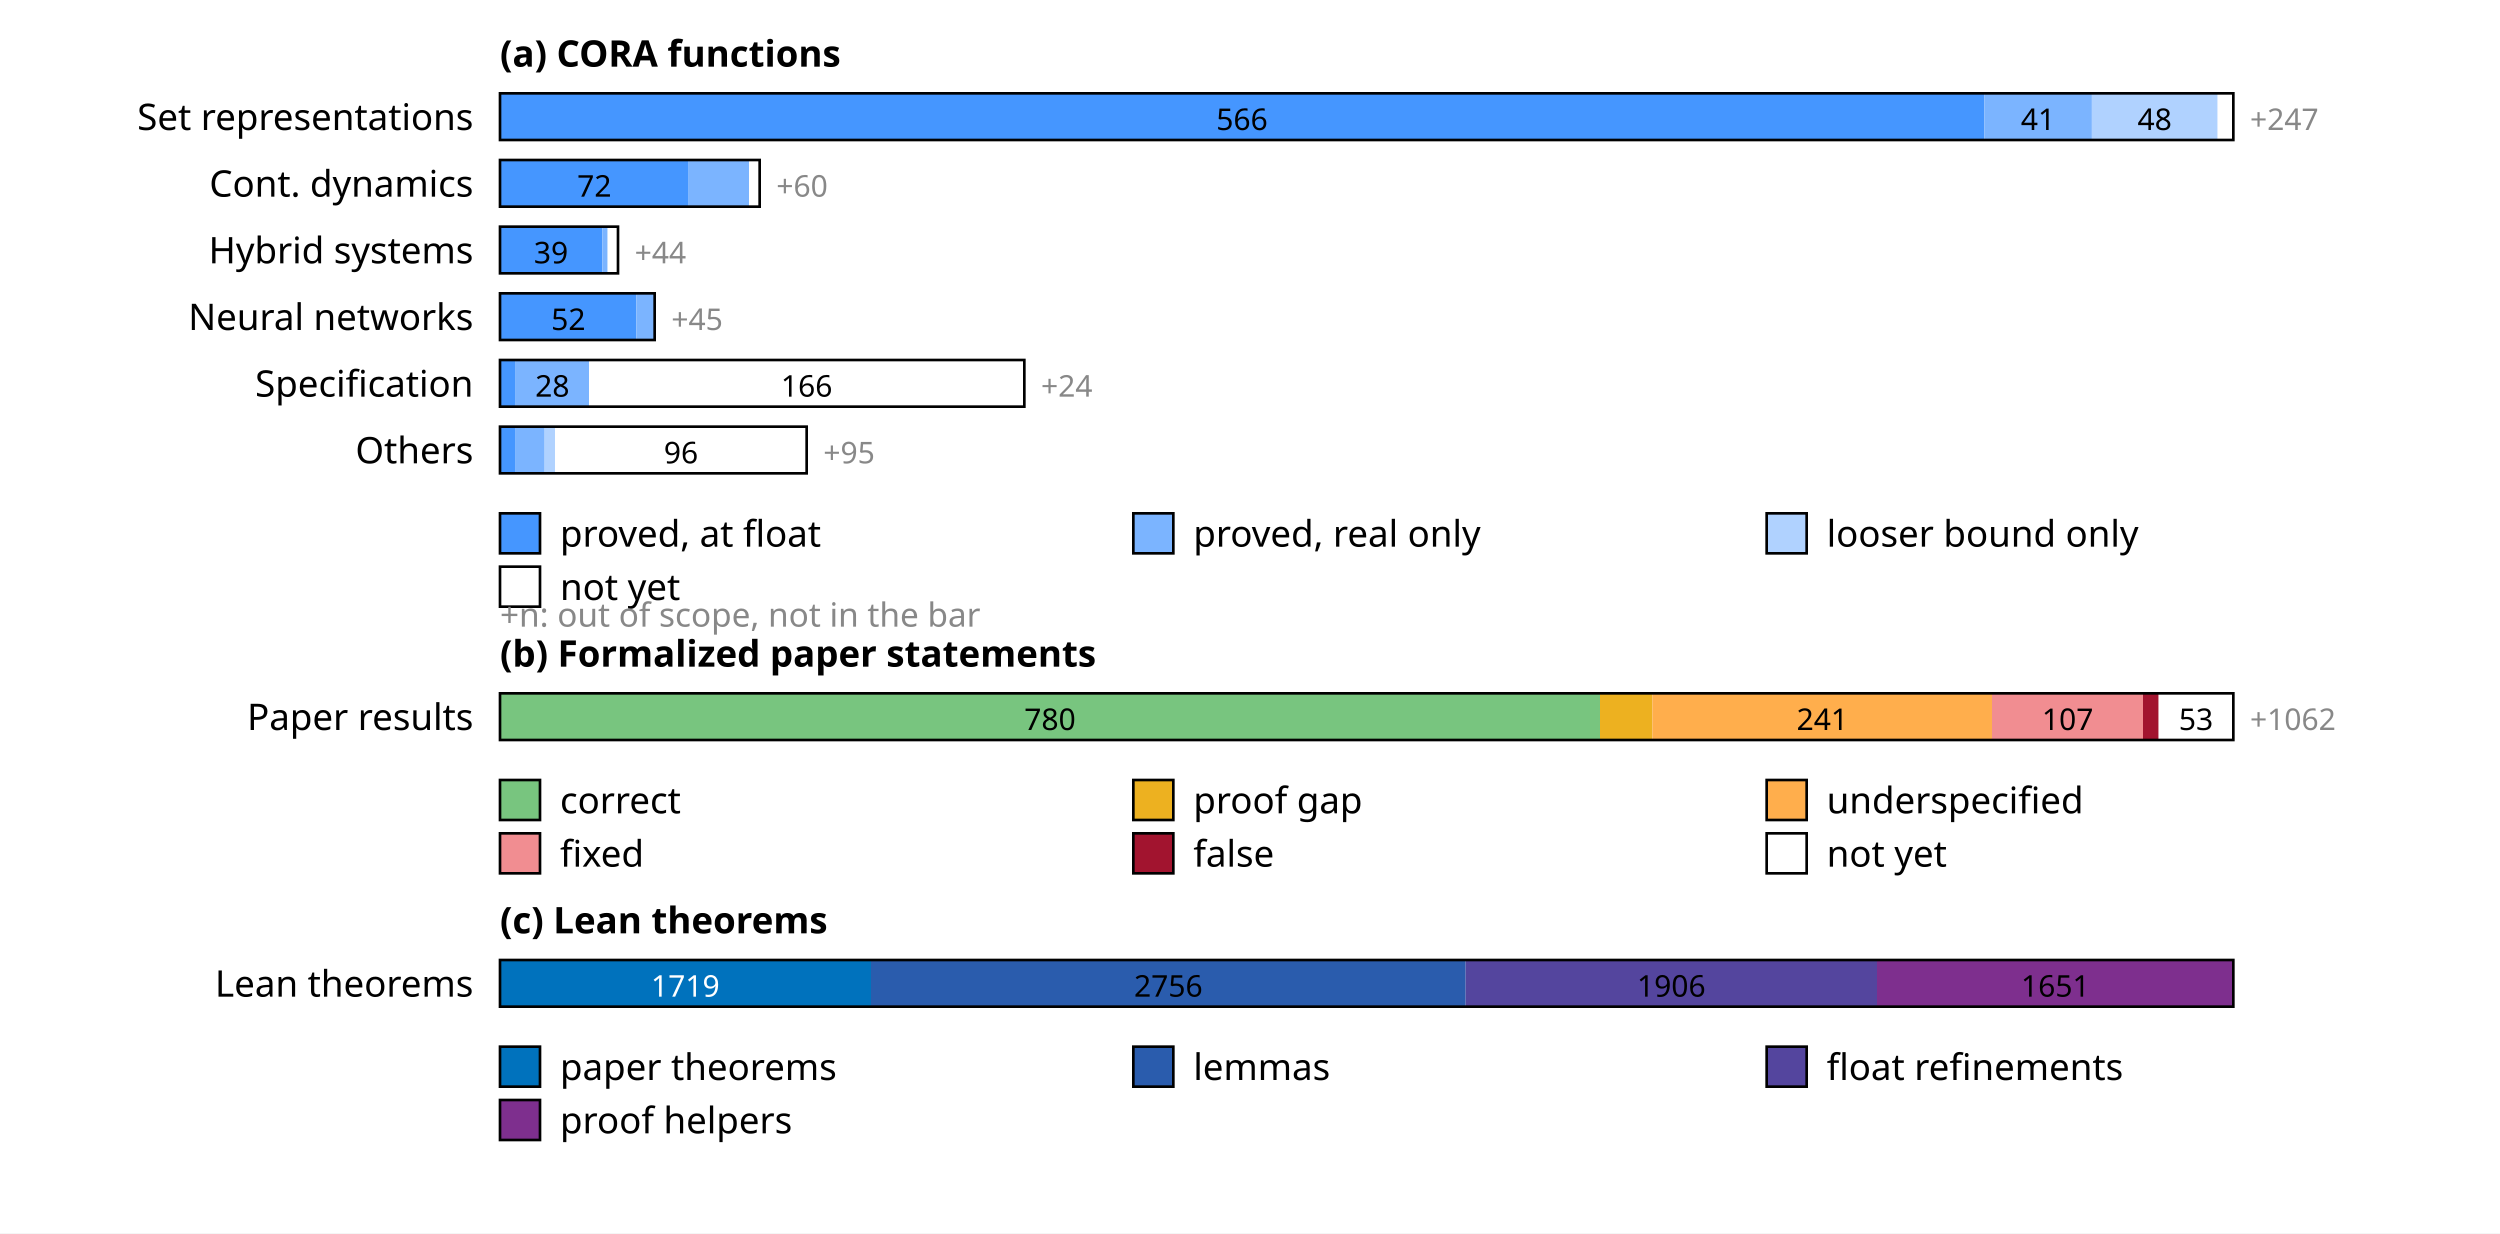
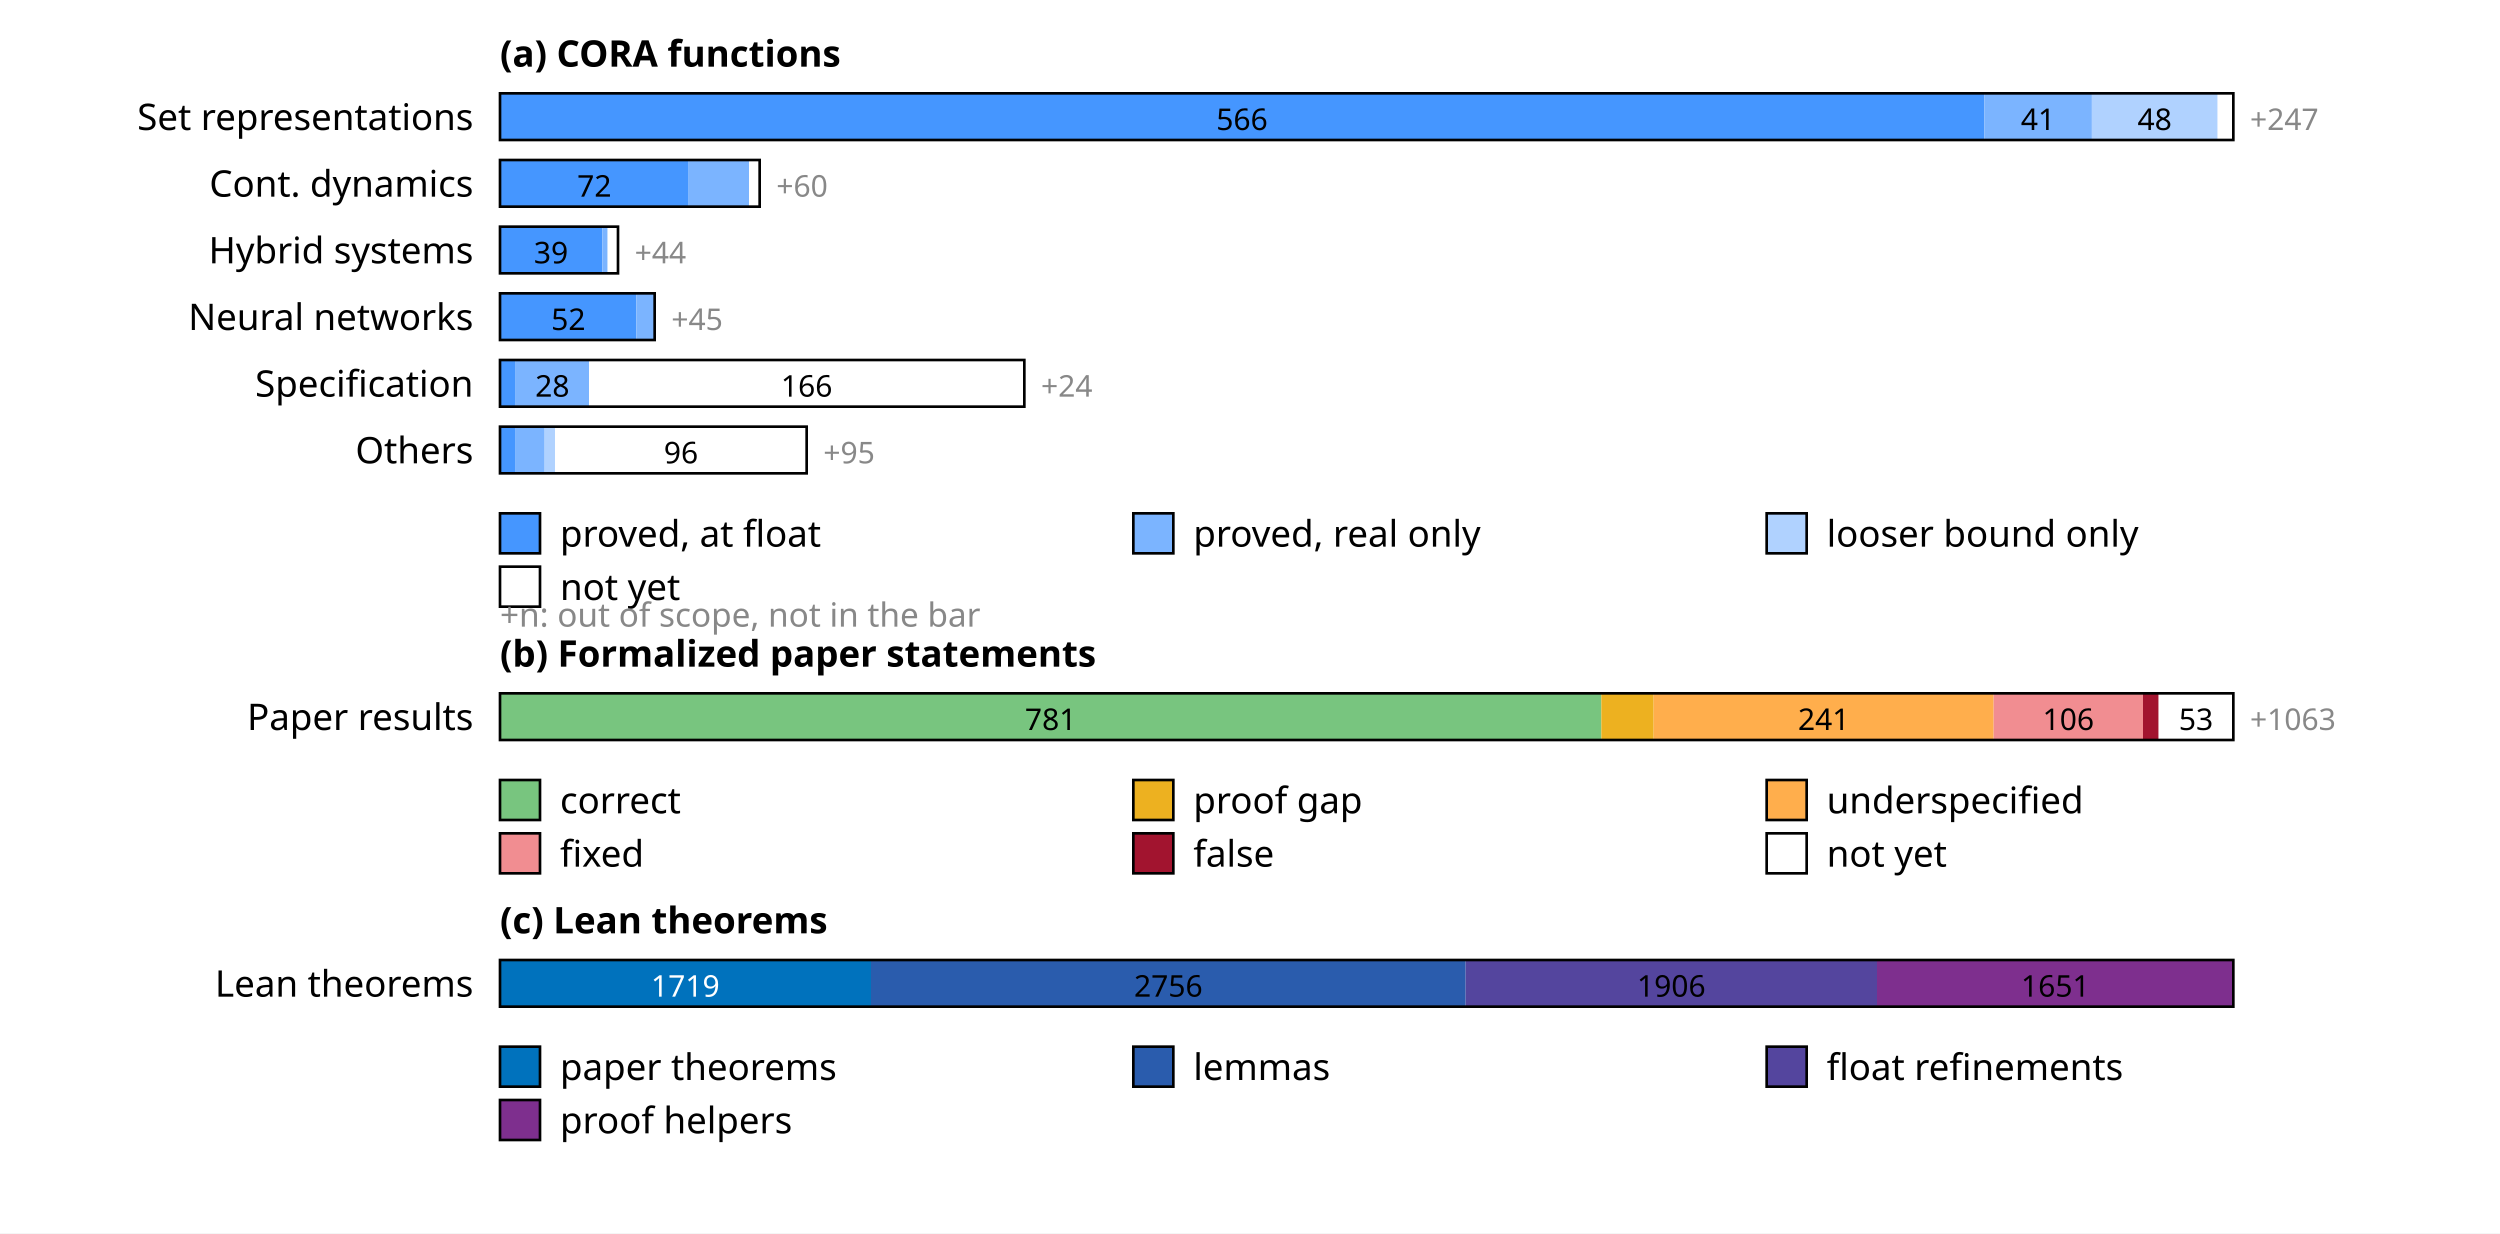
<svg xmlns="http://www.w3.org/2000/svg" width="750" height="370" font-family="sans-serif" font-size="11">
  <rect width="100%" height="100%" fill="white" />
  <text x="150" y="20" font-weight="bold">(a) CORA functions</text>
  <text x="142" y="39" text-anchor="end">Set representations</text>
  <rect x="150.0" y="28" width="445.3" height="14" fill="rgb(69,150,255)" />
  <text x="372.6" y="39" text-anchor="middle" font-size="9" fill="#000">566</text>
  <rect x="595.3" y="28" width="32.3" height="14" fill="rgb(123,180,255)" />
  <text x="611.4" y="39" text-anchor="middle" font-size="9" fill="#000">41</text>
  <rect x="627.5" y="28" width="37.8" height="14" fill="rgb(176,210,255)" />
  <text x="646.4" y="39" text-anchor="middle" font-size="9" fill="#000">48</text>
  <rect x="665.3" y="28" width="4.7" height="14" fill="rgb(255,255,255)" />
  <rect x="150" y="28" width="520.0" height="14" fill="none" stroke="#000" stroke-width="0.8" />
  <text x="675.0" y="39" font-size="9" fill="#888">+247</text>
  <text x="142" y="59" text-anchor="end">Cont. dynamics</text>
  <rect x="150.0" y="48" width="56.6" height="14" fill="rgb(69,150,255)" />
  <text x="178.3" y="59" text-anchor="middle" font-size="9" fill="#000">72</text>
  <rect x="206.6" y="48" width="18.1" height="14" fill="rgb(123,180,255)" />
  <rect x="224.7" y="48" width="3.1" height="14" fill="rgb(255,255,255)" />
  <rect x="150" y="48" width="77.9" height="14" fill="none" stroke="#000" stroke-width="0.8" />
  <text x="232.9" y="59" font-size="9" fill="#888">+60</text>
  <text x="142" y="79" text-anchor="end">Hybrid systems</text>
  <rect x="150.0" y="68" width="30.7" height="14" fill="rgb(69,150,255)" />
  <text x="165.3" y="79" text-anchor="middle" font-size="9" fill="#000">39</text>
  <rect x="180.7" y="68" width="1.6" height="14" fill="rgb(123,180,255)" />
  <rect x="182.3" y="68" width="3.1" height="14" fill="rgb(255,255,255)" />
  <rect x="150" y="68" width="35.4" height="14" fill="none" stroke="#000" stroke-width="0.8" />
  <text x="190.4" y="79" font-size="9" fill="#888">+44</text>
  <text x="142" y="99" text-anchor="end">Neural networks</text>
  <rect x="150.0" y="88" width="40.9" height="14" fill="rgb(69,150,255)" />
  <text x="170.5" y="99" text-anchor="middle" font-size="9" fill="#000">52</text>
  <rect x="190.9" y="88" width="5.5" height="14" fill="rgb(123,180,255)" />
  <rect x="150" y="88" width="46.4" height="14" fill="none" stroke="#000" stroke-width="0.8" />
  <text x="201.4" y="99" font-size="9" fill="#888">+45</text>
  <text x="142" y="119" text-anchor="end">Specification</text>
  <rect x="150.0" y="108" width="4.7" height="14" fill="rgb(69,150,255)" />
  <rect x="154.7" y="108" width="22.0" height="14" fill="rgb(123,180,255)" />
  <text x="165.7" y="119" text-anchor="middle" font-size="9" fill="#000">28</text>
  <rect x="176.7" y="108" width="130.6" height="14" fill="rgb(255,255,255)" />
  <text x="242.0" y="119" text-anchor="middle" font-size="9" fill="#000">166</text>
  <rect x="150" y="108" width="157.3" height="14" fill="none" stroke="#000" stroke-width="0.8" />
  <text x="312.3" y="119" font-size="9" fill="#888">+24</text>
  <text x="142" y="139" text-anchor="end">Others</text>
  <rect x="150.0" y="128" width="4.7" height="14" fill="rgb(69,150,255)" />
  <rect x="154.7" y="128" width="8.7" height="14" fill="rgb(123,180,255)" />
  <rect x="163.4" y="128" width="3.1" height="14" fill="rgb(176,210,255)" />
  <rect x="166.5" y="128" width="75.5" height="14" fill="rgb(255,255,255)" />
  <text x="204.3" y="139" text-anchor="middle" font-size="9" fill="#000">96</text>
  <rect x="150" y="128" width="92.0" height="14" fill="none" stroke="#000" stroke-width="0.8" />
  <text x="247.0" y="139" font-size="9" fill="#888">+95</text>
  <rect x="150" y="154" width="12" height="12" fill="rgb(69,150,255)" stroke="#000" stroke-width="0.8" />
  <text x="168" y="164">proved, at float</text>
  <rect x="340" y="154" width="12" height="12" fill="rgb(123,180,255)" stroke="#000" stroke-width="0.8" />
  <text x="358" y="164">proved, real only</text>
  <rect x="530" y="154" width="12" height="12" fill="rgb(176,210,255)" stroke="#000" stroke-width="0.8" />
  <text x="548" y="164">looser bound only</text>
  <rect x="150" y="170" width="12" height="12" fill="rgb(255,255,255)" stroke="#000" stroke-width="0.8" />
  <text x="168" y="180">not yet</text>
  <text x="150" y="188" font-size="10" fill="#888">+n: out of scope, not in the bar</text>
  <text x="150" y="200" font-weight="bold">(b) Formalized paper statements</text>
  <text x="142" y="219" text-anchor="end">Paper results</text>
-   <rect x="150.0" y="208" width="330.0" height="14" fill="rgb(120,197,127)" />
-   <text x="315.0" y="219" text-anchor="middle" font-size="9" fill="#000">780</text>
-   <rect x="480.0" y="208" width="15.7" height="14" fill="rgb(237,177,32)" />
-   <rect x="495.7" y="208" width="102.0" height="14" fill="rgb(255,174,76)" />
-   <text x="546.7" y="219" text-anchor="middle" font-size="9" fill="#000">241</text>
-   <rect x="597.6" y="208" width="45.3" height="14" fill="rgb(241,141,145)" />
-   <text x="620.3" y="219" text-anchor="middle" font-size="9" fill="#000">107</text>
+   <rect x="150.0" y="208" width="330.4" height="14" fill="rgb(120,197,127)" />
+   <text x="315.2" y="219" text-anchor="middle" font-size="9" fill="#000">781</text>
+   <rect x="480.4" y="208" width="15.7" height="14" fill="rgb(237,177,32)" />
+   <rect x="496.1" y="208" width="102.0" height="14" fill="rgb(255,174,76)" />
+   <text x="547.1" y="219" text-anchor="middle" font-size="9" fill="#000">241</text>
+   <rect x="598.1" y="208" width="44.8" height="14" fill="rgb(241,141,145)" />
+   <text x="620.5" y="219" text-anchor="middle" font-size="9" fill="#000">106</text>
  <rect x="642.9" y="208" width="4.7" height="14" fill="rgb(162,20,47)" />
  <rect x="647.6" y="208" width="22.4" height="14" fill="rgb(255,255,255)" />
  <text x="658.8" y="219" text-anchor="middle" font-size="9" fill="#000">53</text>
  <rect x="150" y="208" width="520.0" height="14" fill="none" stroke="#000" stroke-width="0.8" />
-   <text x="675.0" y="219" font-size="9" fill="#888">+1062</text>
+   <text x="675.0" y="219" font-size="9" fill="#888">+1063</text>
  <rect x="150" y="234" width="12" height="12" fill="rgb(120,197,127)" stroke="#000" stroke-width="0.8" />
  <text x="168" y="244">correct</text>
  <rect x="340" y="234" width="12" height="12" fill="rgb(237,177,32)" stroke="#000" stroke-width="0.8" />
  <text x="358" y="244">proof gap</text>
  <rect x="530" y="234" width="12" height="12" fill="rgb(255,174,76)" stroke="#000" stroke-width="0.8" />
  <text x="548" y="244">underspecified</text>
  <rect x="150" y="250" width="12" height="12" fill="rgb(241,141,145)" stroke="#000" stroke-width="0.8" />
  <text x="168" y="260">fixed</text>
  <rect x="340" y="250" width="12" height="12" fill="rgb(162,20,47)" stroke="#000" stroke-width="0.8" />
  <text x="358" y="260">false</text>
  <rect x="530" y="250" width="12" height="12" fill="rgb(255,255,255)" stroke="#000" stroke-width="0.8" />
  <text x="548" y="260">not yet</text>
  <text x="150" y="280" font-weight="bold">(c) Lean theorems</text>
  <text x="142" y="299" text-anchor="end">Lean theorems</text>
  <rect x="150.0" y="288" width="111.3" height="14" fill="rgb(0,114,189)" />
  <text x="205.6" y="299" text-anchor="middle" font-size="9" fill="#fff">1719</text>
  <rect x="261.3" y="288" width="178.4" height="14" fill="rgb(42,92,173)" />
  <text x="350.5" y="299" text-anchor="middle" font-size="9" fill="#000">2756</text>
  <rect x="439.7" y="288" width="123.4" height="14" fill="rgb(84,69,158)" />
  <text x="501.4" y="299" text-anchor="middle" font-size="9" fill="#000">1906</text>
  <rect x="563.1" y="288" width="106.9" height="14" fill="rgb(126,47,142)" />
  <text x="616.6" y="299" text-anchor="middle" font-size="9" fill="#000">1651</text>
  <rect x="150" y="288" width="520.0" height="14" fill="none" stroke="#000" stroke-width="0.8" />
  <rect x="150" y="314" width="12" height="12" fill="rgb(0,114,189)" stroke="#000" stroke-width="0.8" />
  <text x="168" y="324">paper theorems</text>
  <rect x="340" y="314" width="12" height="12" fill="rgb(42,92,173)" stroke="#000" stroke-width="0.8" />
  <text x="358" y="324">lemmas</text>
  <rect x="530" y="314" width="12" height="12" fill="rgb(84,69,158)" stroke="#000" stroke-width="0.8" />
  <text x="548" y="324">float refinements</text>
  <rect x="150" y="330" width="12" height="12" fill="rgb(126,47,142)" stroke="#000" stroke-width="0.8" />
  <text x="168" y="340">proof helpers</text>
</svg>
